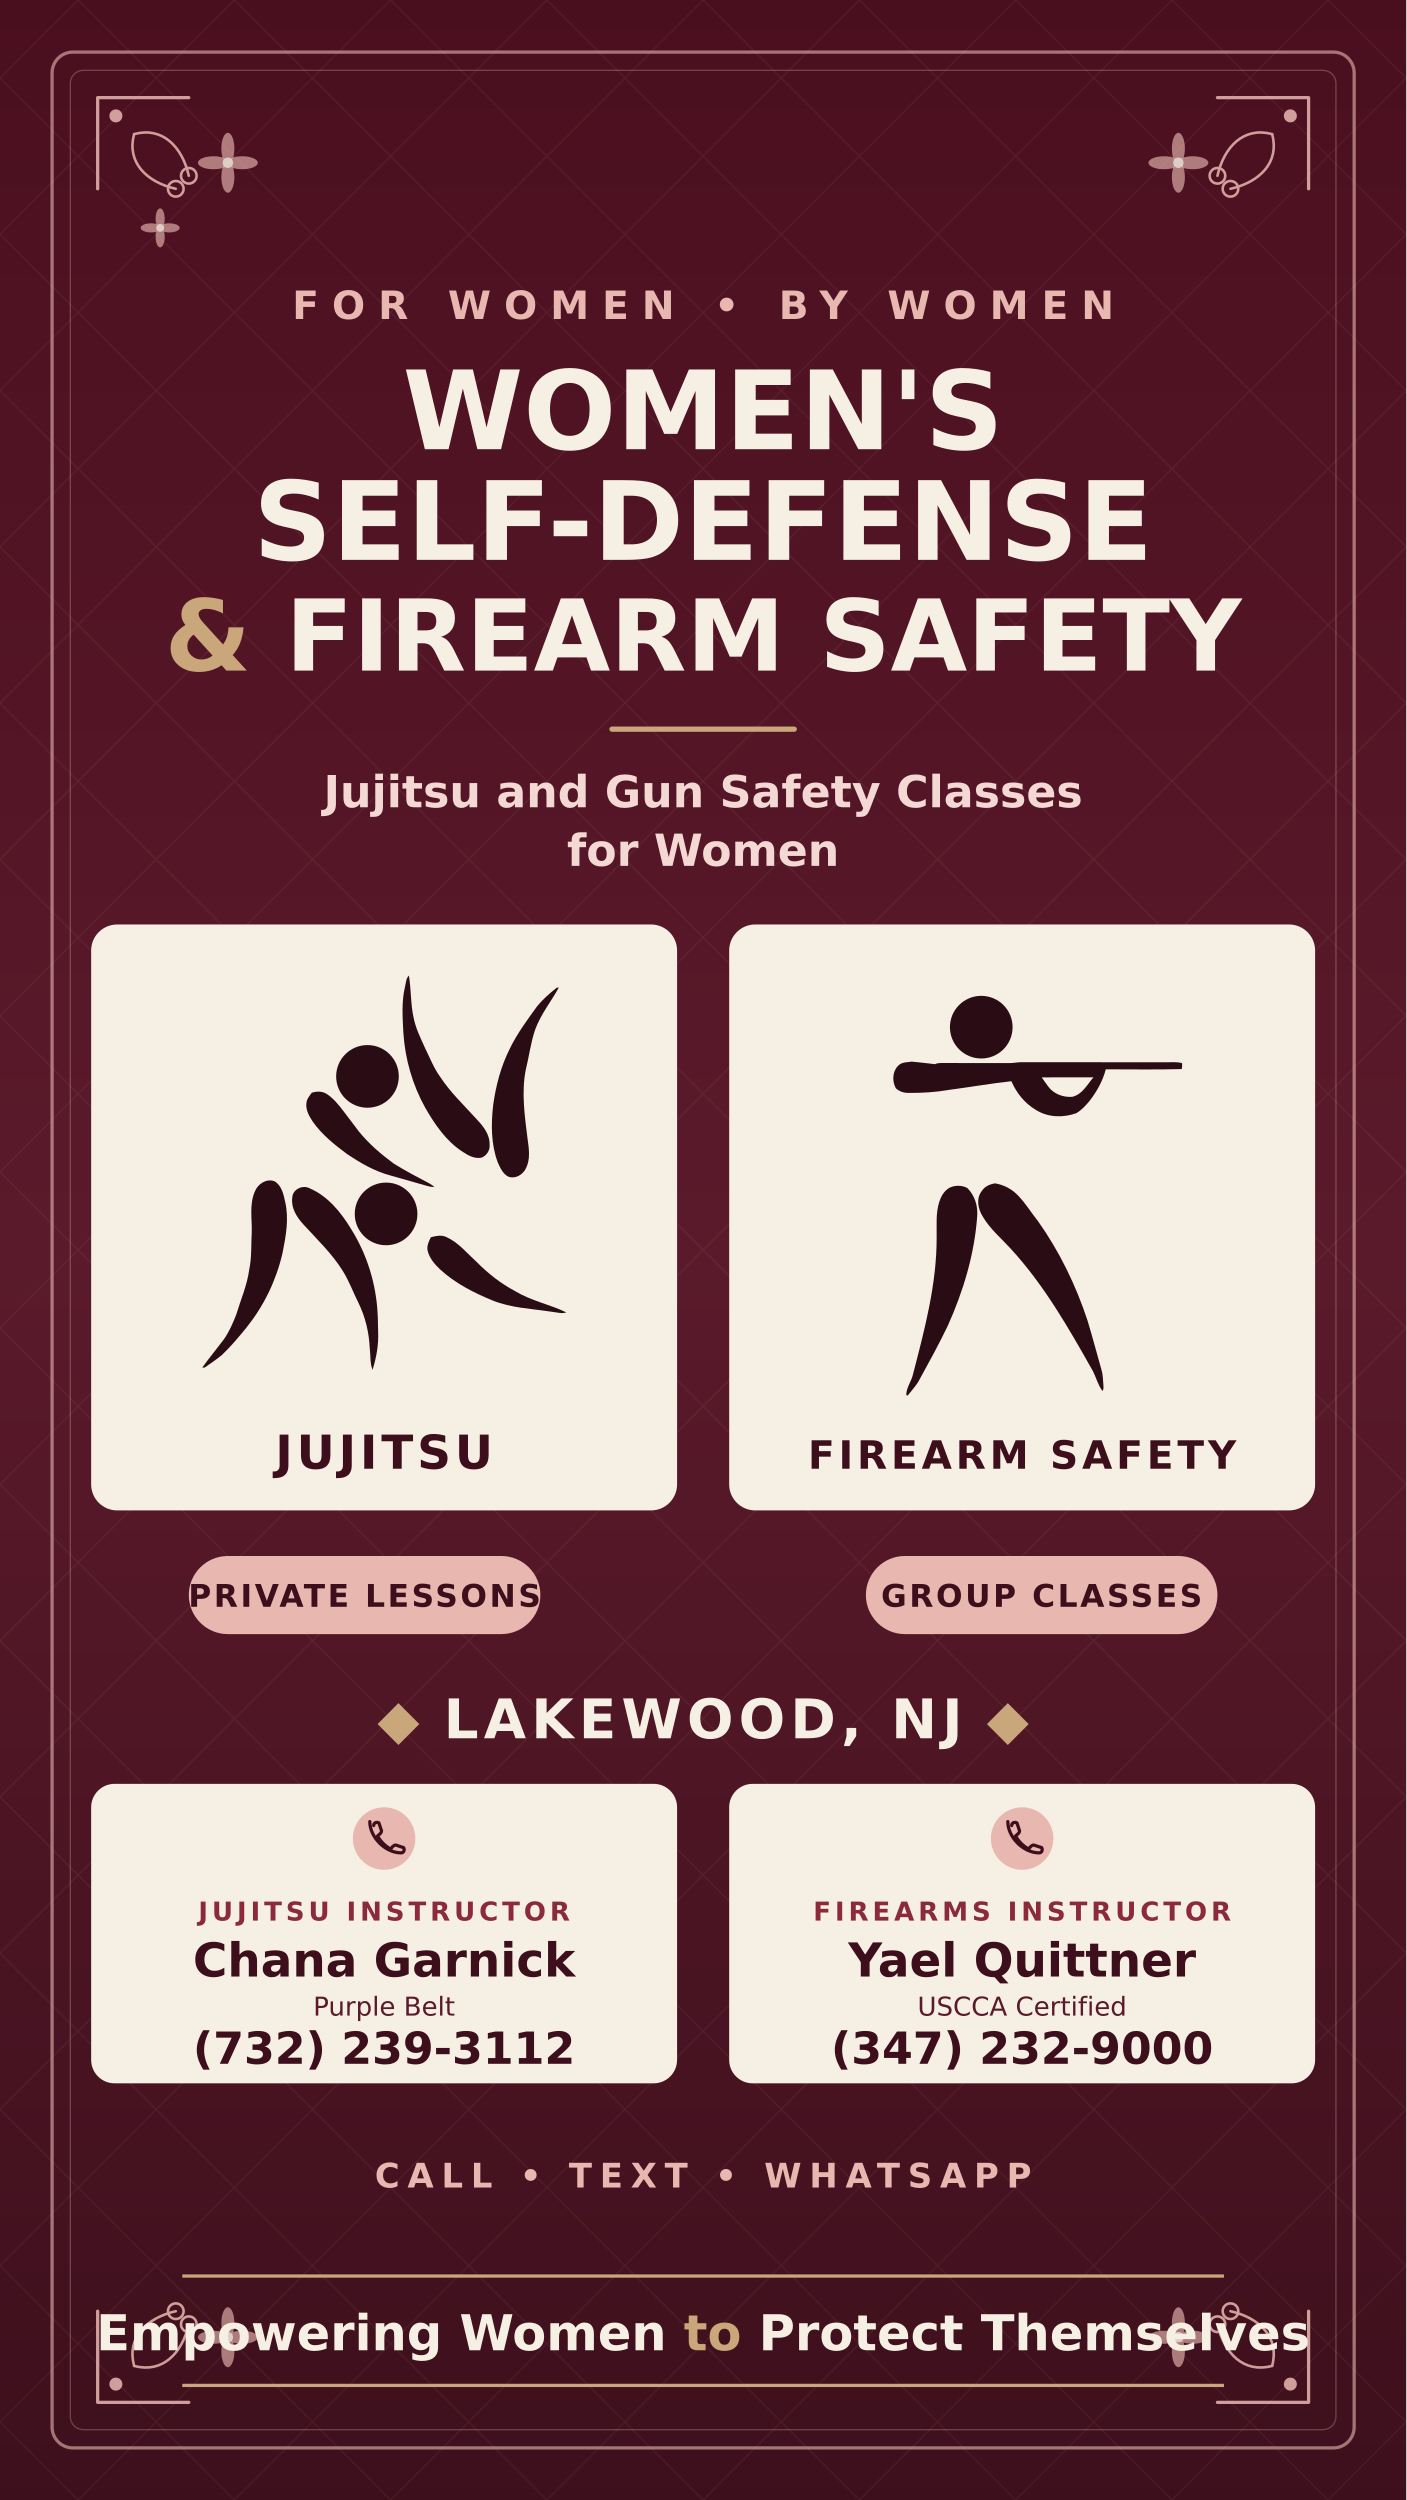
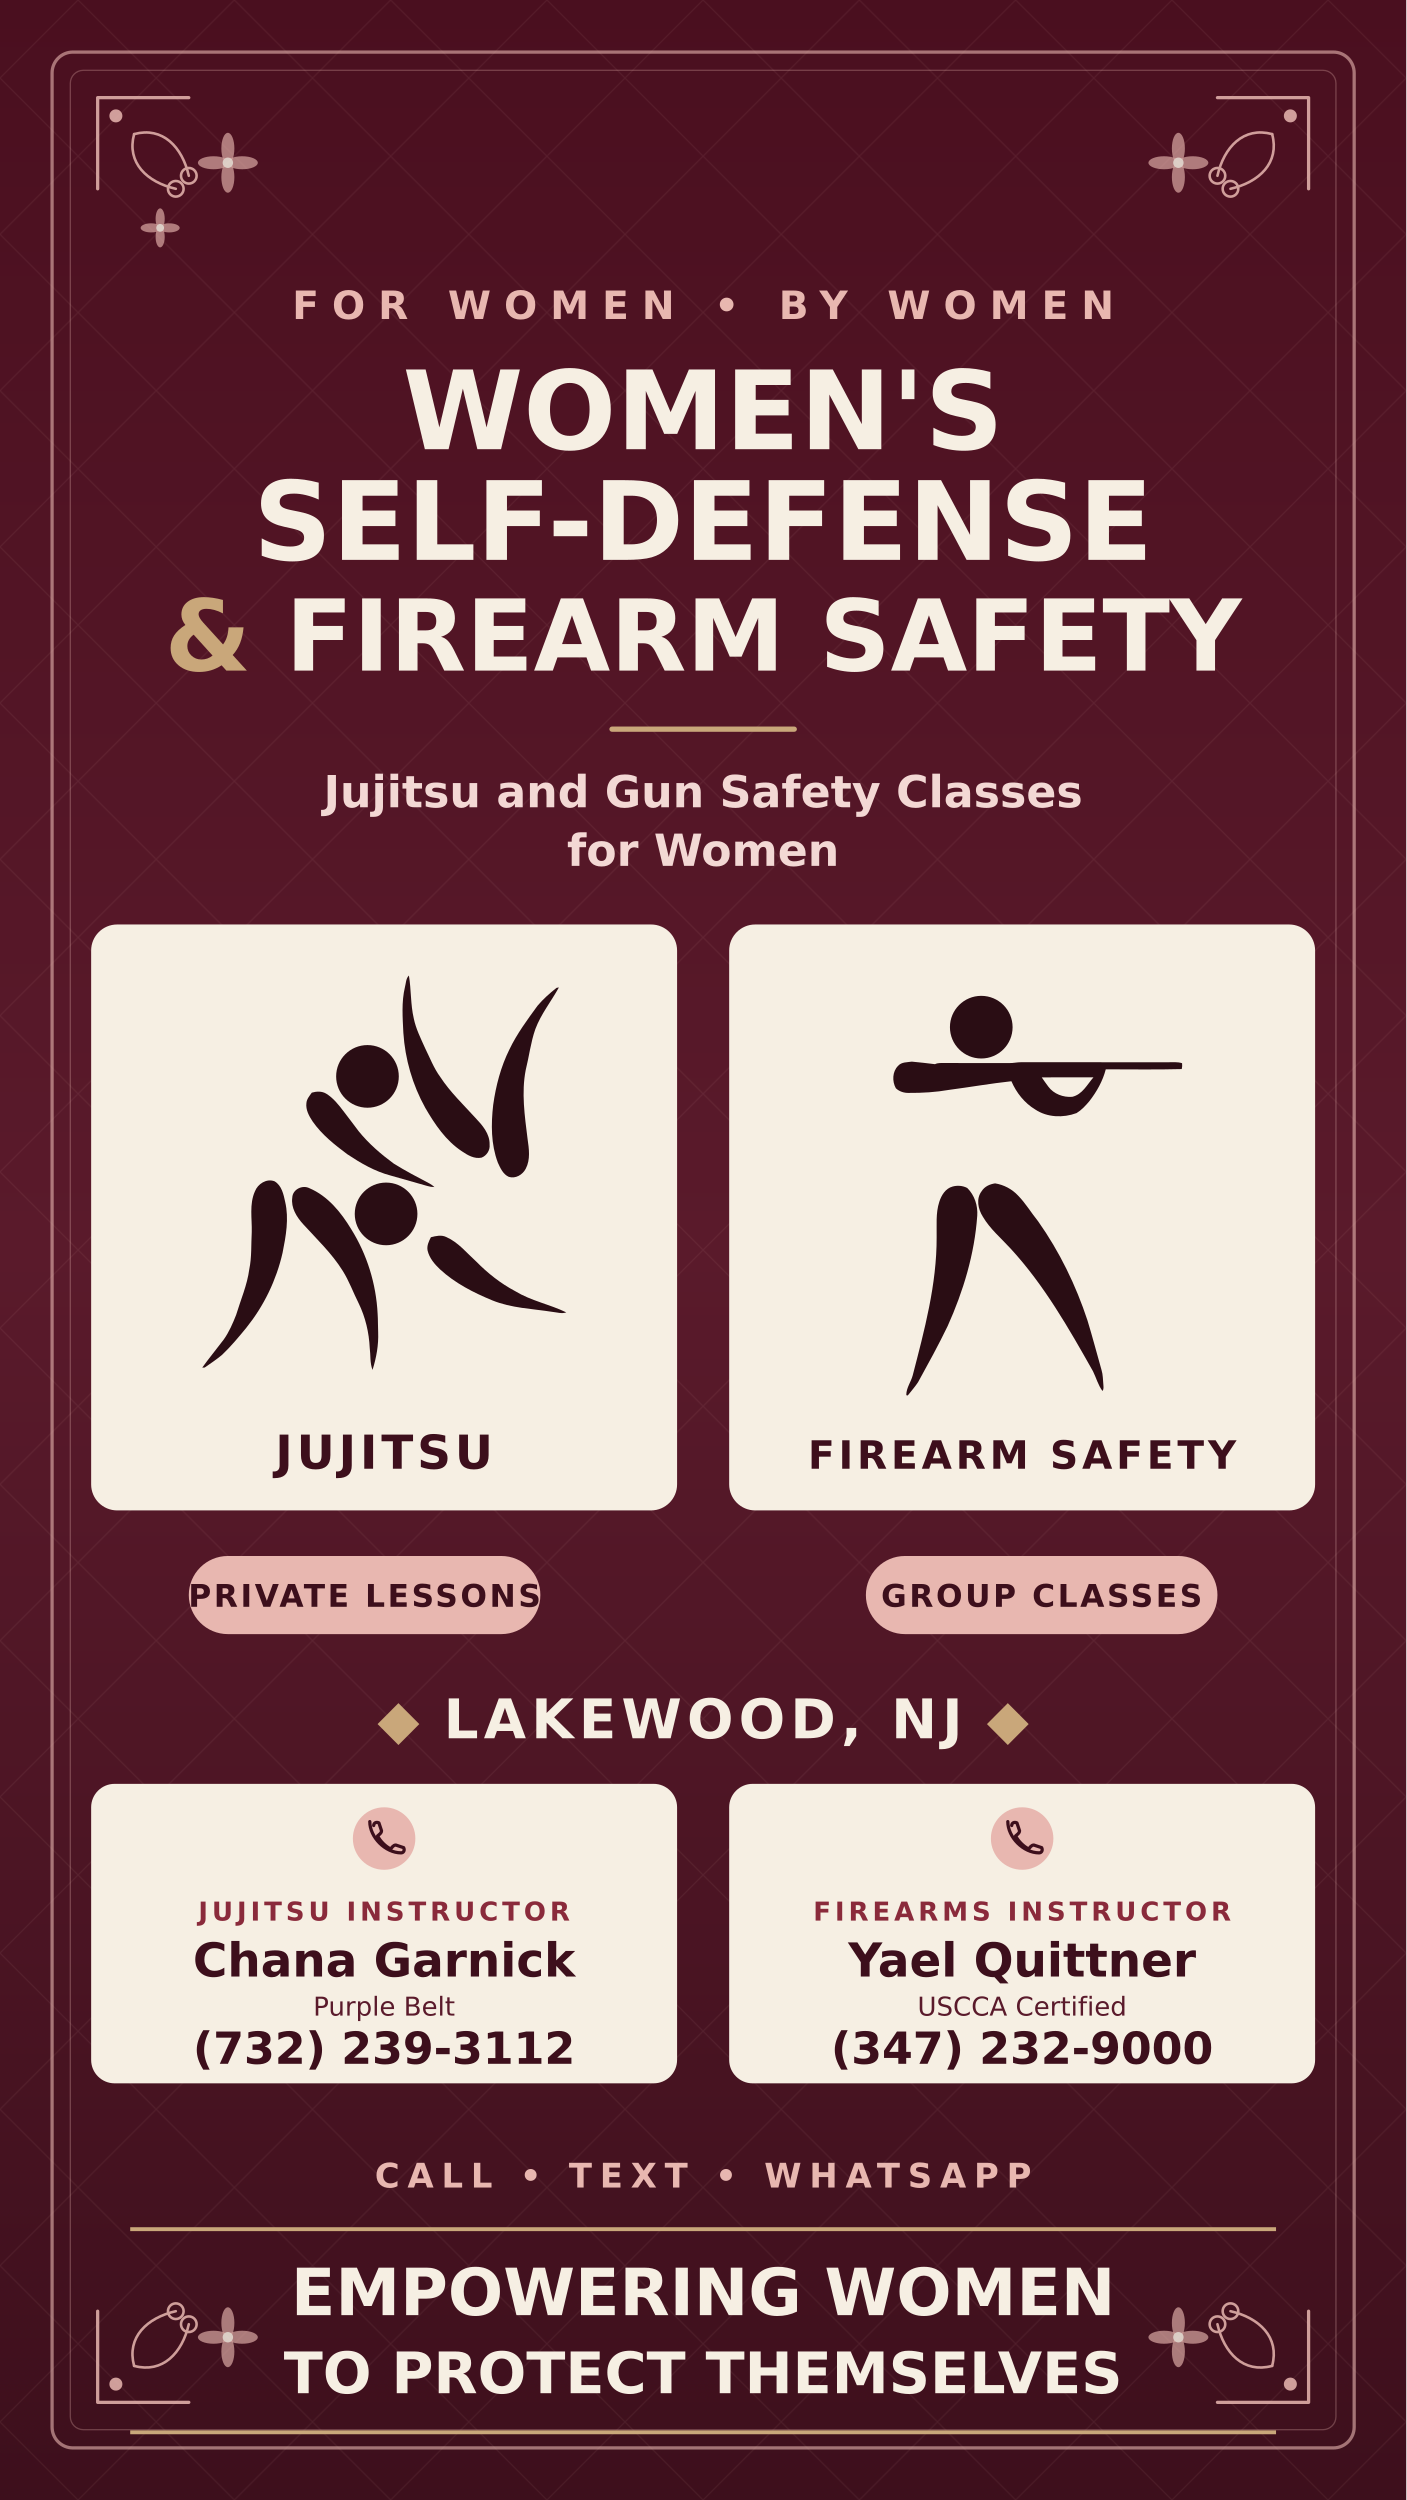
<svg xmlns="http://www.w3.org/2000/svg" width="1080" height="1920" viewBox="0 0 1080 1920">
  <defs>
    <linearGradient id="bg" x1="0" y1="0" x2="0" y2="1">
      <stop offset="0%" stop-color="#4A0F1F" />
      <stop offset="50%" stop-color="#5A1A2B" />
      <stop offset="100%" stop-color="#3D0F1C" />
    </linearGradient>
    <pattern id="diamonds" x="0" y="0" width="120" height="120" patternUnits="userSpaceOnUse">
      <path d="M60 0 L120 60 L60 120 L0 60 Z" fill="none" stroke="#E8B7B0" stroke-width="1" opacity="0.4" />
    </pattern>
    <style>
      .display { font-family: "DejaVu Sans"; font-weight: 900; }
      .heading { font-family: "DejaVu Sans"; font-weight: 700; }
      .body    { font-family: "DejaVu Sans"; font-weight: 400; }
    </style>
  </defs>
  <rect width="1080" height="1920" fill="url(#bg)" />
  <rect width="1080" height="1920" fill="url(#diamonds)" opacity="0.18" />
  <rect x="40" y="40" width="1000" height="1840" rx="16" ry="16" fill="none" stroke="#E8B7B0" stroke-width="2.5" opacity="0.6" />
  <rect x="54" y="54" width="972" height="1812" rx="10" ry="10" fill="none" stroke="#E8B7B0" stroke-width="1" opacity="0.30" />
  <g opacity="0.85">
    <g transform="translate(75,75)">
      <path d="M0 0 L70 0 M0 0 L0 70" stroke="#E8B7B0" stroke-width="2.5" stroke-linecap="round" fill="none" />
      <circle cx="14" cy="14" r="5" fill="#E8B7B0" />
      <path d="M28 28 C 50 22, 65 38, 70 60" stroke="#E8B7B0" stroke-width="2" fill="none" stroke-linecap="round" />
      <path d="M28 28 C 22 50, 38 65, 60 70" stroke="#E8B7B0" stroke-width="2" fill="none" stroke-linecap="round" />
      <circle cx="70" cy="60" r="6" fill="none" stroke="#E8B7B0" stroke-width="2" />
      <circle cx="60" cy="70" r="6" fill="none" stroke="#E8B7B0" stroke-width="2" />
      <g transform="translate(100,50)">
        <ellipse cx="0" cy="-11" rx="5" ry="12" fill="#E8B7B0" opacity="0.75" />
        <ellipse cx="11" cy="0" rx="12" ry="5" fill="#E8B7B0" opacity="0.75" />
        <ellipse cx="0" cy="11" rx="5" ry="12" fill="#E8B7B0" opacity="0.75" />
        <ellipse cx="-11" cy="0" rx="12" ry="5" fill="#E8B7B0" opacity="0.75" />
        <circle cx="0" cy="0" r="4" fill="#F6EFE3" />
      </g>
      <g transform="translate(48,100)">
        <ellipse cx="0" cy="-7" rx="3.5" ry="8" fill="#E8B7B0" opacity="0.75" />
        <ellipse cx="7" cy="0" rx="8" ry="3.5" fill="#E8B7B0" opacity="0.75" />
        <ellipse cx="0" cy="7" rx="3.5" ry="8" fill="#E8B7B0" opacity="0.75" />
        <ellipse cx="-7" cy="0" rx="8" ry="3.5" fill="#E8B7B0" opacity="0.75" />
        <circle cx="0" cy="0" r="3" fill="#F6EFE3" />
      </g>
    </g>
    <g transform="translate(1005,75) scale(-1,1)">
      <path d="M0 0 L70 0 M0 0 L0 70" stroke="#E8B7B0" stroke-width="2.5" stroke-linecap="round" fill="none" />
      <circle cx="14" cy="14" r="5" fill="#E8B7B0" />
      <path d="M28 28 C 50 22, 65 38, 70 60" stroke="#E8B7B0" stroke-width="2" fill="none" stroke-linecap="round" />
      <path d="M28 28 C 22 50, 38 65, 60 70" stroke="#E8B7B0" stroke-width="2" fill="none" stroke-linecap="round" />
      <circle cx="70" cy="60" r="6" fill="none" stroke="#E8B7B0" stroke-width="2" />
      <circle cx="60" cy="70" r="6" fill="none" stroke="#E8B7B0" stroke-width="2" />
      <g transform="translate(100,50)">
        <ellipse cx="0" cy="-11" rx="5" ry="12" fill="#E8B7B0" opacity="0.75" />
        <ellipse cx="11" cy="0" rx="12" ry="5" fill="#E8B7B0" opacity="0.75" />
        <ellipse cx="0" cy="11" rx="5" ry="12" fill="#E8B7B0" opacity="0.75" />
        <ellipse cx="-11" cy="0" rx="12" ry="5" fill="#E8B7B0" opacity="0.75" />
        <circle cx="0" cy="0" r="4" fill="#F6EFE3" />
      </g>
    </g>
    <g transform="translate(75,1845) scale(1,-1)">
      <path d="M0 0 L70 0 M0 0 L0 70" stroke="#E8B7B0" stroke-width="2.5" stroke-linecap="round" fill="none" />
      <circle cx="14" cy="14" r="5" fill="#E8B7B0" />
      <path d="M28 28 C 50 22, 65 38, 70 60" stroke="#E8B7B0" stroke-width="2" fill="none" stroke-linecap="round" />
      <path d="M28 28 C 22 50, 38 65, 60 70" stroke="#E8B7B0" stroke-width="2" fill="none" stroke-linecap="round" />
      <circle cx="70" cy="60" r="6" fill="none" stroke="#E8B7B0" stroke-width="2" />
      <circle cx="60" cy="70" r="6" fill="none" stroke="#E8B7B0" stroke-width="2" />
      <g transform="translate(100,50)">
        <ellipse cx="0" cy="-11" rx="5" ry="12" fill="#E8B7B0" opacity="0.75" />
        <ellipse cx="11" cy="0" rx="12" ry="5" fill="#E8B7B0" opacity="0.75" />
        <ellipse cx="0" cy="11" rx="5" ry="12" fill="#E8B7B0" opacity="0.75" />
        <ellipse cx="-11" cy="0" rx="12" ry="5" fill="#E8B7B0" opacity="0.75" />
        <circle cx="0" cy="0" r="4" fill="#F6EFE3" />
      </g>
    </g>
    <g transform="translate(1005,1845) scale(-1,-1)">
      <path d="M0 0 L70 0 M0 0 L0 70" stroke="#E8B7B0" stroke-width="2.5" stroke-linecap="round" fill="none" />
      <circle cx="14" cy="14" r="5" fill="#E8B7B0" />
      <path d="M28 28 C 50 22, 65 38, 70 60" stroke="#E8B7B0" stroke-width="2" fill="none" stroke-linecap="round" />
      <path d="M28 28 C 22 50, 38 65, 60 70" stroke="#E8B7B0" stroke-width="2" fill="none" stroke-linecap="round" />
      <circle cx="70" cy="60" r="6" fill="none" stroke="#E8B7B0" stroke-width="2" />
      <circle cx="60" cy="70" r="6" fill="none" stroke="#E8B7B0" stroke-width="2" />
      <g transform="translate(100,50)">
        <ellipse cx="0" cy="-11" rx="5" ry="12" fill="#E8B7B0" opacity="0.75" />
        <ellipse cx="11" cy="0" rx="12" ry="5" fill="#E8B7B0" opacity="0.75" />
        <ellipse cx="0" cy="11" rx="5" ry="12" fill="#E8B7B0" opacity="0.75" />
        <ellipse cx="-11" cy="0" rx="12" ry="5" fill="#E8B7B0" opacity="0.75" />
        <circle cx="0" cy="0" r="4" fill="#F6EFE3" />
      </g>
    </g>
  </g>
  <text x="540" y="245" text-anchor="middle" class="heading" font-size="30" fill="#E8B7B0" letter-spacing="10">FOR  WOMEN   •   BY  WOMEN</text>
  <text x="540" y="345" text-anchor="middle" class="display" font-size="84" fill="#F6EFE3">WOMEN'S</text>
  <text x="540" y="430" text-anchor="middle" class="display" font-size="84" fill="#F6EFE3">SELF-DEFENSE</text>
  <text x="540" y="515" text-anchor="middle" class="display" font-size="76" fill="#F6EFE3">
    <tspan fill="#C9A77A">&amp;</tspan> FIREARM SAFETY
  </text>
  <line x1="470" y1="560" x2="610" y2="560" stroke="#C9A77A" stroke-width="4" stroke-linecap="round" />
  <text x="540" y="620" text-anchor="middle" class="heading" font-size="34" fill="#F3D8D4">Jujitsu and Gun Safety Classes</text>
  <text x="540" y="665" text-anchor="middle" class="heading" font-size="34" fill="#F3D8D4">for Women</text>
  <g transform="translate(70,710)">
    <rect width="450" height="450" rx="20" ry="20" fill="#F6EFE3" />
    <g transform="translate(60,25) scale(1.10)" fill="#2A0D14">
      <path d="M178.721,105.261c6.671,11.506,14.358,23,25.678,30.422c3.973,2.714,8.627,5.42,13.646,4.376         c3.57-1.393,6.022-5.196,5.605-9.049c0.238-7.559-5.034-13.573-9.909-18.714c-8.441-9.282-17.638-18.002-24.538-28.555         c-4.547-6.174-7.235-13.39-10.623-20.203c-3.007-6.746-6.404-13.419-7.886-20.714c-2.287-9.82-1.731-20.008-3.386-29.909         c-2.166,2.112-2.01,5.352-2.771,8.092c-2.488,10.462-1.611,21.287-1.098,31.913C164.627,71.207,169.807,89.239,178.721,105.261z" />
      <path d="M237.053,153.481c4.7,1.495,9.674-1.487,11.824-5.67c3.41-6.425,2.259-14.001,1.275-20.892         c-1.965-15.899-4.385-32.167-1.278-48.083c2.382-9.462,3.456-19.251,6.704-28.487c3.928-10.529,11.057-19.371,16.459-29.123         l-1.658,0.293c-4.763,3.759-9.363,7.84-13.275,12.498c-7.098,9.754-14.354,19.516-19.591,30.438         c-6.034,12.15-9.494,25.409-11.358,38.8c-1.544,13.451-1.589,27.484,3.254,40.315C231.151,147.343,233.025,151.668,237.053,153.481z" />
      <path d="M124.332,137.707c9.366,6.249,19.315,12.007,30.29,14.877c8.549,2.411,17.104,4.804,25.633,7.286         c1.588,0.475,3.231,0.754,4.898,0.744c-1.037-0.907-2.117-1.779-3.329-2.431c-8.479-4.443-16.968-8.898-25.093-13.965         c-8.945-6.572-17.439-13.883-24.444-22.533c-3.604-4.725-7.12-9.517-10.771-14.205c-3.414-4.511-7.062-9.068-11.928-12.079         c-3.085-1.863-6.724-1.669-10.064-0.72c-1.581,2.226-3.57,4.425-3.778,7.286c-0.59,4.703,1.845,9.047,4.34,12.832         C106.505,124.011,115.405,131.068,124.332,137.707z" />
      <path d="M73.504,156.573c-5.582-2.175-11.768,1.851-13.751,7.137c-3.955,8.935-1.915,18.884-2.168,28.302         c-0.501,8.674,0.064,17.453-1.734,26.017c-1.44,11.016-5.978,21.253-9.166,31.813c-2.346,5.944-4.9,11.898-8.608,17.142         c-4.947,6.617-10.261,12.962-15.073,19.682l1.702-0.049c4.122-2.862,8.33-5.653,12.176-8.887         c6.121-5.837,11.559-12.342,16.904-18.883c12.277-15.257,21.009-33.287,25.329-52.388c2.316-11.634,4.549-23.757,1.8-35.527         C79.792,165.681,78.508,159.515,73.504,156.573z" />
      <path d="M145.464,249.058c-1.026-20.812-7.357-41.348-18.42-59.023c-7.081-11.726-16.265-23.118-29.162-28.624         c-4.945-2.552-11.822,0.854-12.002,6.581c-1.026,7.064,3.052,13.502,7.584,18.511c9.547,10.499,20.011,20.357,27.563,32.479         c4.551,7.159,7.371,15.209,11.186,22.751c4.743,9.732,7.246,20.441,7.743,31.24c0.693,5.086,0.044,10.453,1.957,15.291         c2.673-8.479,4.298-17.392,3.93-26.315C145.608,257.653,145.797,253.347,145.464,249.058z" />
      <path d="M241.463,233.249c-10.104-5.344-19.133-12.492-27.131-20.626c-6.672-5.994-12.472-13.406-20.863-17.099         c-3.469-1.723-7.268-0.792-10.807,0.116c-1.475,2.865-2.99,5.996-2.304,9.318c1.236,5.198,4.79,9.414,8.58,13.011         c10.519,9.733,23.455,16.333,36.61,21.747c13.339,5.462,27.923,5.817,41.986,8.034c3.196,0.3,6.516,1.496,9.664,0.353         C265.595,242.447,252.539,240.053,241.463,233.249z" />
      <circle cx="138.381" cy="83.343" r="21.875" />
      <circle cx="151.375" cy="179.348" r="21.875" />
    </g>
    <text x="225" y="418" text-anchor="middle" class="display" font-size="36" fill="#3D0F1C" letter-spacing="3">JUJITSU</text>
  </g>
  <g transform="translate(560,710)">
    <rect width="450" height="450" rx="20" ry="20" fill="#F6EFE3" />
    <g transform="translate(60,40) scale(1.10)" fill="#2A0D14">
      <path d="M261.675,60.491c-3.119-1.041-6.429-0.608-9.647-0.671c-34.329-0.009-68.658,0.018-102.986-0.014         c-2.686,0-5.323,0.677-8.012,0.592c-15.008-0.049-30.016,0.012-45.024-0.032c-2.301,0.016-4.718-0.257-6.85,0.805         c-5.391-0.579-10.764-1.362-16.168-1.778c-3.237,0.512-7.2,0.196-9.555,2.909c-4.099,4.011-4.292,10.837-1.61,15.674         c2.401,2.331,5.847,3.376,9.151,3.259c9.397,0.064,18.827-0.498,28.091-2.136c14.491-1.895,28.916-4.441,43.443-6.017         c3.444,8.008,9.122,15.214,16.646,19.739c8.406,5.611,19.517,5.958,28.819,2.508c3.543-2.13,6.364-5.241,9.004-8.378         c5.121-6.614,9.323-14.045,11.418-22.192c17.68-0.012,35.381,0.328,53.048-0.172C261.77,63.242,261.817,61.864,261.675,60.491z         M184.977,83.957c-6.2,0.523-12.957-1.975-16.703-7.13c-1.592-2.103-3.09-4.273-4.586-6.442c12.037-0.028,24.076,0.035,36.115-0.033         C195.387,75.376,192.094,82.325,184.977,83.957z" />
      <path d="M205.453,274.778c-3.291-11.554-6.318-23.183-9.826-34.67c-8.076-24.559-19.529-48.096-34.467-69.23         c-4.799-5.919-8.688-12.571-14.052-18.022c-4.199-4.49-9.908-7.494-15.969-8.466c-3.709,0.545-7.37,2.164-9.404,5.464         c-4.034,5.248-2.503,12.543,0.796,17.742c5.038,8.633,12.812,15.068,19.463,22.371c23.412,25.445,40.601,55.686,57.494,85.636         c2.256,4.551,3.506,9.61,6.6,13.73c1.006-1.285,0.711-2.905,0.625-4.382C206.381,281.549,206.458,278.073,205.453,274.778z" />
      <path d="M101.417,146.612c-4.956,1.333-7.8,6.107-9.266,10.692c-2.591,7.976-1.682,16.445-1.838,24.682         c0.128,32.878-8.523,64.867-16.708,96.451c-1.226,4.595-4.424,8.646-4.483,13.521c0.548,1.409,1.599-0.176,2.034-0.706         c2.085-2.68,4.344-5.237,6.198-8.085c7.13-12.926,14.235-25.875,20.653-39.172c10.932-24.299,18.768-50.268,20.648-76.944         c0.531-7.061-1.869-14.447-6.974-19.441C108.575,145.963,104.783,145.664,101.417,146.612z" />
      <circle cx="121.462" cy="35.336" r="21.875" />
    </g>
    <text x="225" y="418" text-anchor="middle" class="display" font-size="30" fill="#3D0F1C" letter-spacing="3">FIREARM SAFETY</text>
  </g>
  <g transform="translate(540,1225)">
    <g transform="translate(-260,0)">
      <rect x="-135" y="-30" width="270" height="60" rx="30" ry="30" fill="#E8B7B0" />
      <text x="0" y="9" text-anchor="middle" class="heading" font-size="24" fill="#3D0F1C" letter-spacing="2">PRIVATE LESSONS</text>
    </g>
    <g transform="translate(260,0)">
      <rect x="-135" y="-30" width="270" height="60" rx="30" ry="30" fill="#E8B7B0" />
      <text x="0" y="9" text-anchor="middle" class="heading" font-size="24" fill="#3D0F1C" letter-spacing="2">GROUP CLASSES</text>
    </g>
  </g>
  <text x="540" y="1335" text-anchor="middle" class="display" font-size="42" fill="#F6EFE3" letter-spacing="4">
    <tspan fill="#C9A77A">◆</tspan>  LAKEWOOD, NJ  <tspan fill="#C9A77A">◆</tspan>
  </text>
  <g transform="translate(70,1370)">
    <rect width="450" height="230" rx="18" ry="18" fill="#F6EFE3" />
    <g transform="translate(225,42)">
      <circle cx="0" cy="0" r="24" fill="#E8B7B0" />
      <path d="M-8 -10 C -8 -12, -6 -13, -4 -12 L -2 -6 C -2 -4, -4 -3, -5 -2 C -3 2, 1 6, 5 8 C 6 7, 7 5, 9 5 L 15 7 C 16 9, 15 11, 13 11 C 1 11, -11 -1, -11 -13" fill="none" stroke="#3D0F1C" stroke-width="2.5" stroke-linecap="round" stroke-linejoin="round" />
    </g>
    <text x="225" y="105" text-anchor="middle" class="heading" font-size="20" fill="#8A2A3B" letter-spacing="3">JUJITSU INSTRUCTOR</text>
    <text x="225" y="148" text-anchor="middle" class="display" font-size="36" fill="#3D0F1C">Chana Garnick</text>
    <text x="225" y="178" text-anchor="middle" class="body" font-size="20" fill="#5A1A2B">Purple Belt</text>
    <text x="225" y="215" text-anchor="middle" class="display" font-size="34" fill="#3D0F1C">(732) 239-3112</text>
  </g>
  <g transform="translate(560,1370)">
    <rect width="450" height="230" rx="18" ry="18" fill="#F6EFE3" />
    <g transform="translate(225,42)">
      <circle cx="0" cy="0" r="24" fill="#E8B7B0" />
      <path d="M-8 -10 C -8 -12, -6 -13, -4 -12 L -2 -6 C -2 -4, -4 -3, -5 -2 C -3 2, 1 6, 5 8 C 6 7, 7 5, 9 5 L 15 7 C 16 9, 15 11, 13 11 C 1 11, -11 -1, -11 -13" fill="none" stroke="#3D0F1C" stroke-width="2.5" stroke-linecap="round" stroke-linejoin="round" />
    </g>
    <text x="225" y="105" text-anchor="middle" class="heading" font-size="20" fill="#8A2A3B" letter-spacing="3">FIREARMS INSTRUCTOR</text>
    <text x="225" y="148" text-anchor="middle" class="display" font-size="36" fill="#3D0F1C">Yael Quittner</text>
    <text x="225" y="178" text-anchor="middle" class="body" font-size="20" fill="#5A1A2B">USCCA Certified</text>
    <text x="225" y="215" text-anchor="middle" class="display" font-size="34" fill="#3D0F1C">(347) 232-9000</text>
  </g>
  <text x="540" y="1680" text-anchor="middle" class="heading" font-size="26" fill="#E8B7B0" letter-spacing="6">CALL  •  TEXT  •  WHATSAPP</text>
  <g transform="translate(540,1790)">
-     <line x1="-400" y1="-42" x2="400" y2="-42" stroke="#C9A77A" stroke-width="2.5" />
-     <line x1="-400" y1="42" x2="400" y2="42" stroke="#C9A77A" stroke-width="2.5" />
-     <text x="0" y="15" text-anchor="middle" class="display" font-size="38" fill="#F6EFE3">
-       Empowering Women <tspan fill="#C9A77A">to</tspan> Protect Themselves
-     </text>
+     <line x1="-440" y1="-78" x2="440" y2="-78" stroke="#C9A77A" stroke-width="3" />
+     <line x1="-440" y1="78" x2="440" y2="78" stroke="#C9A77A" stroke-width="3" />
+     <text x="0" y="-12" text-anchor="middle" class="display" font-size="50" fill="#F6EFE3">EMPOWERING WOMEN</text>
+     <text x="0" y="48" text-anchor="middle" class="display" font-size="44" fill="#F6EFE3">TO PROTECT THEMSELVES</text>
  </g>
</svg>
